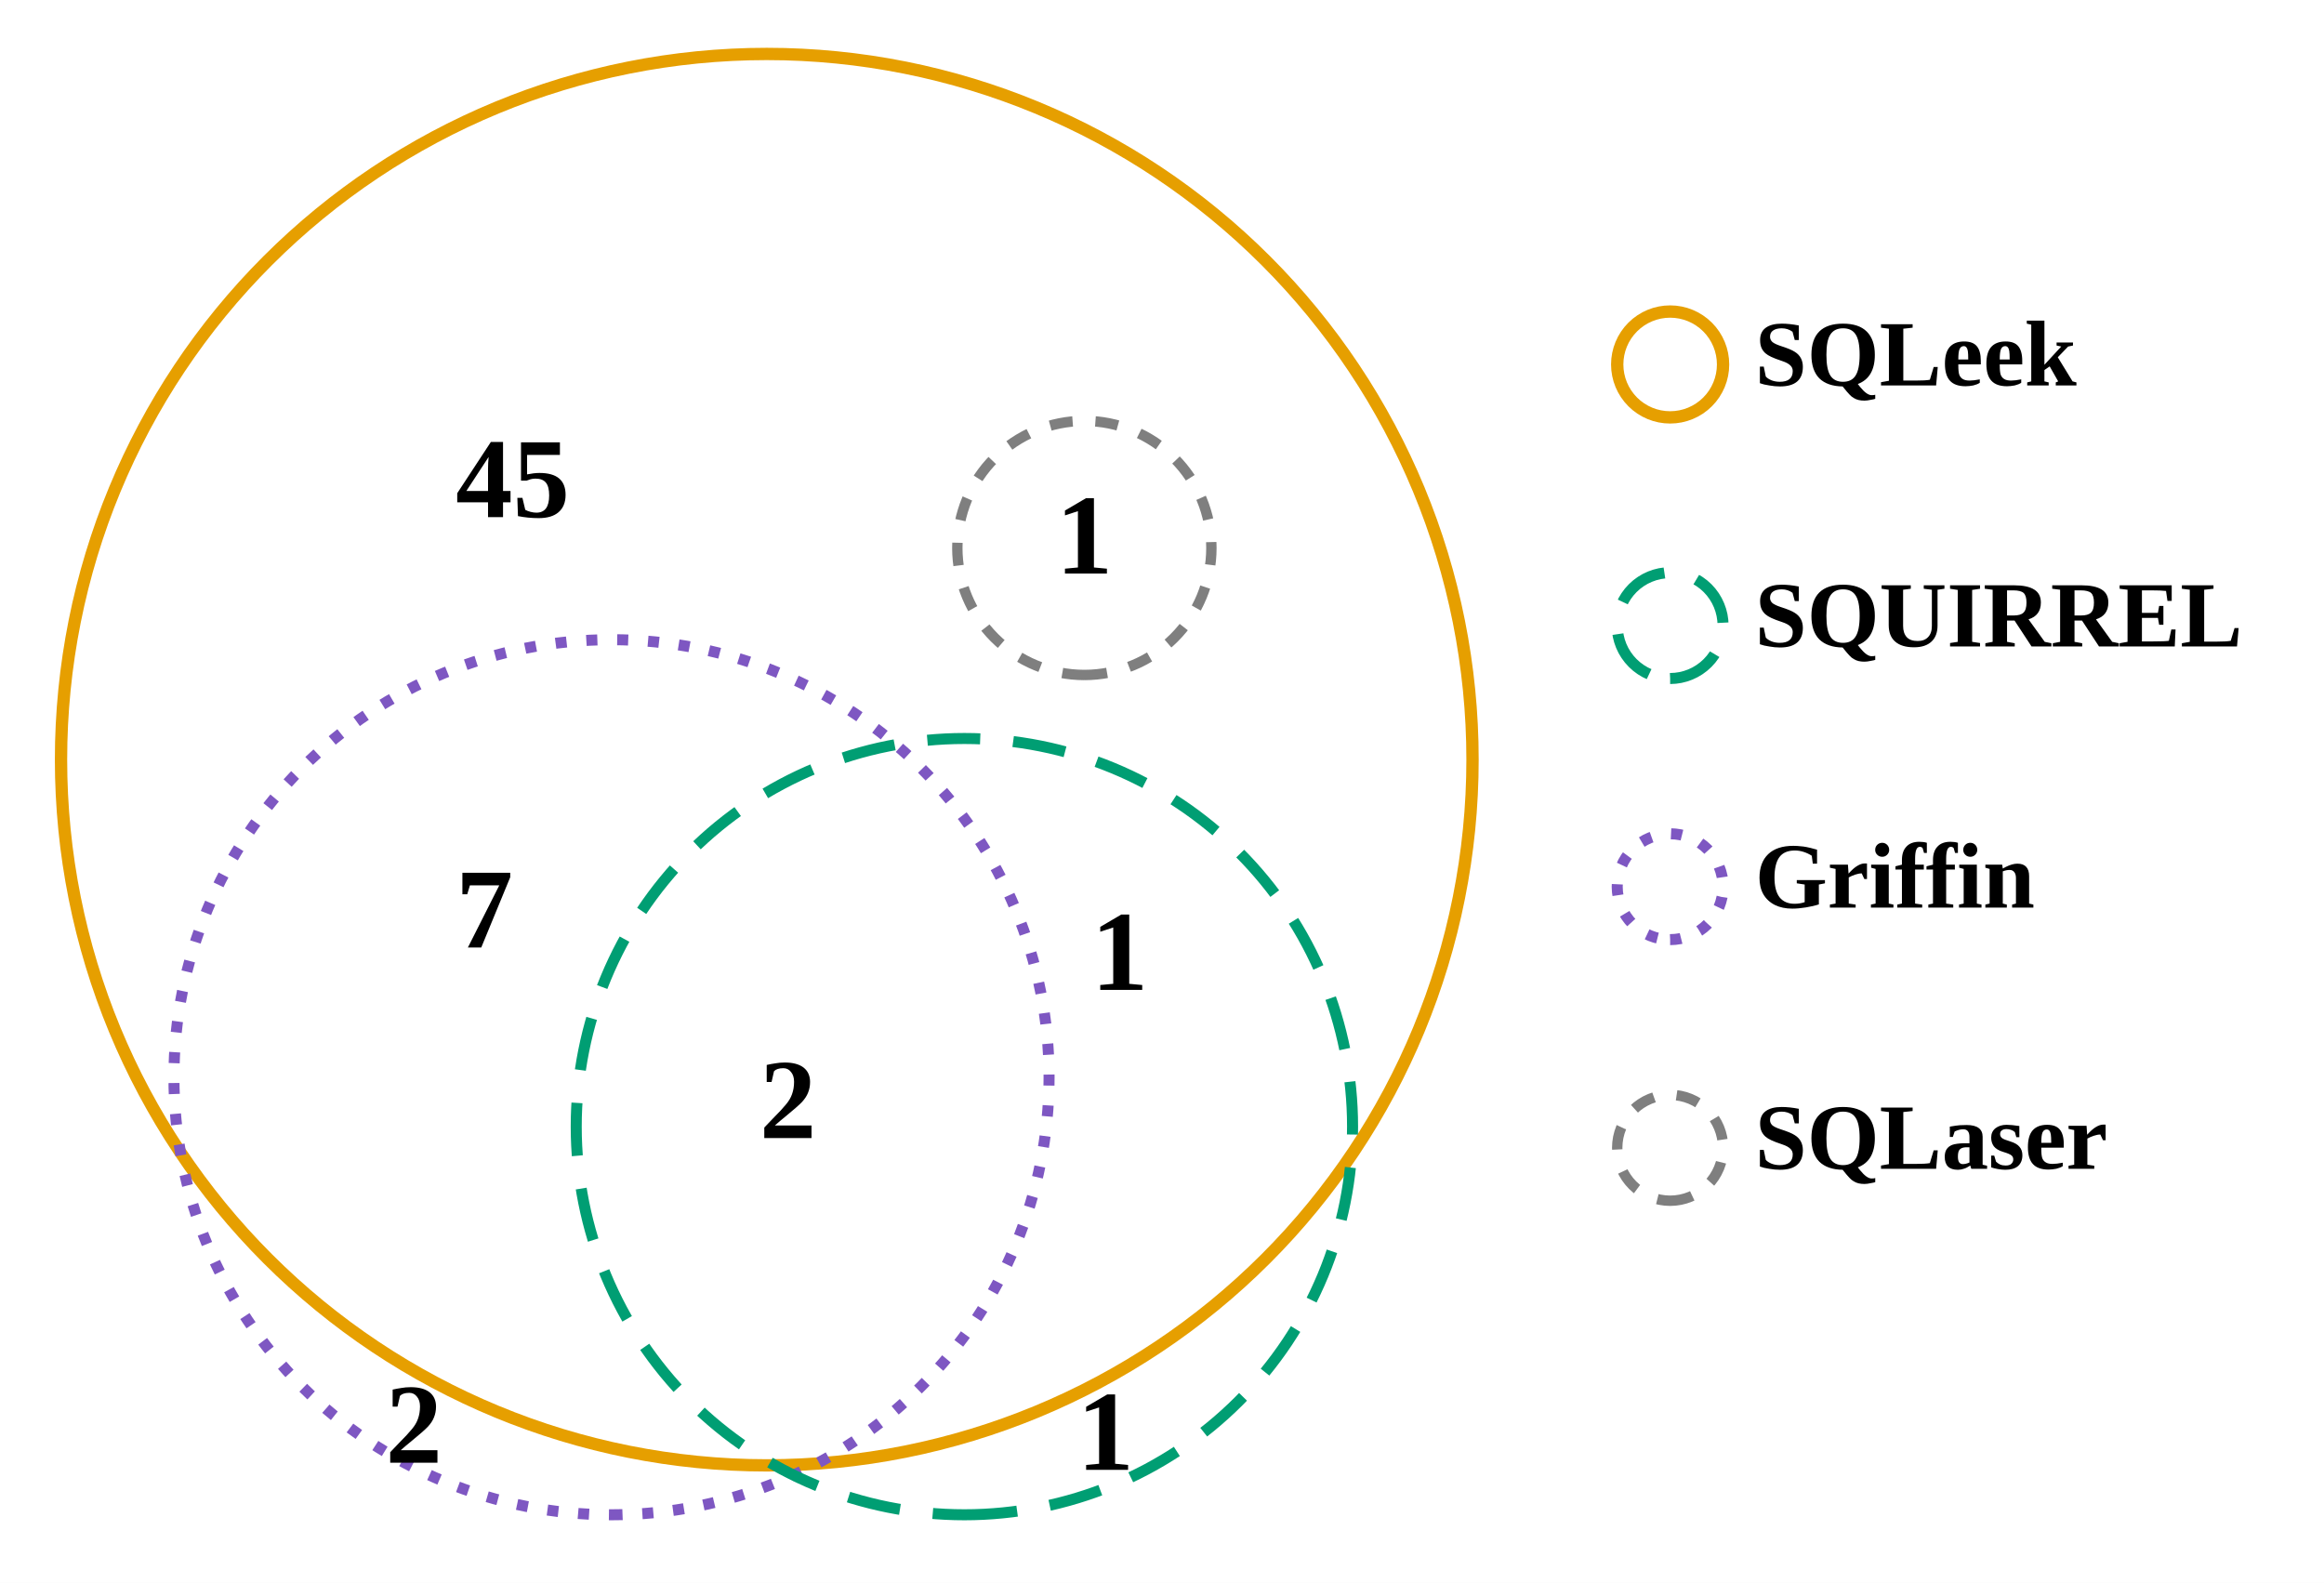
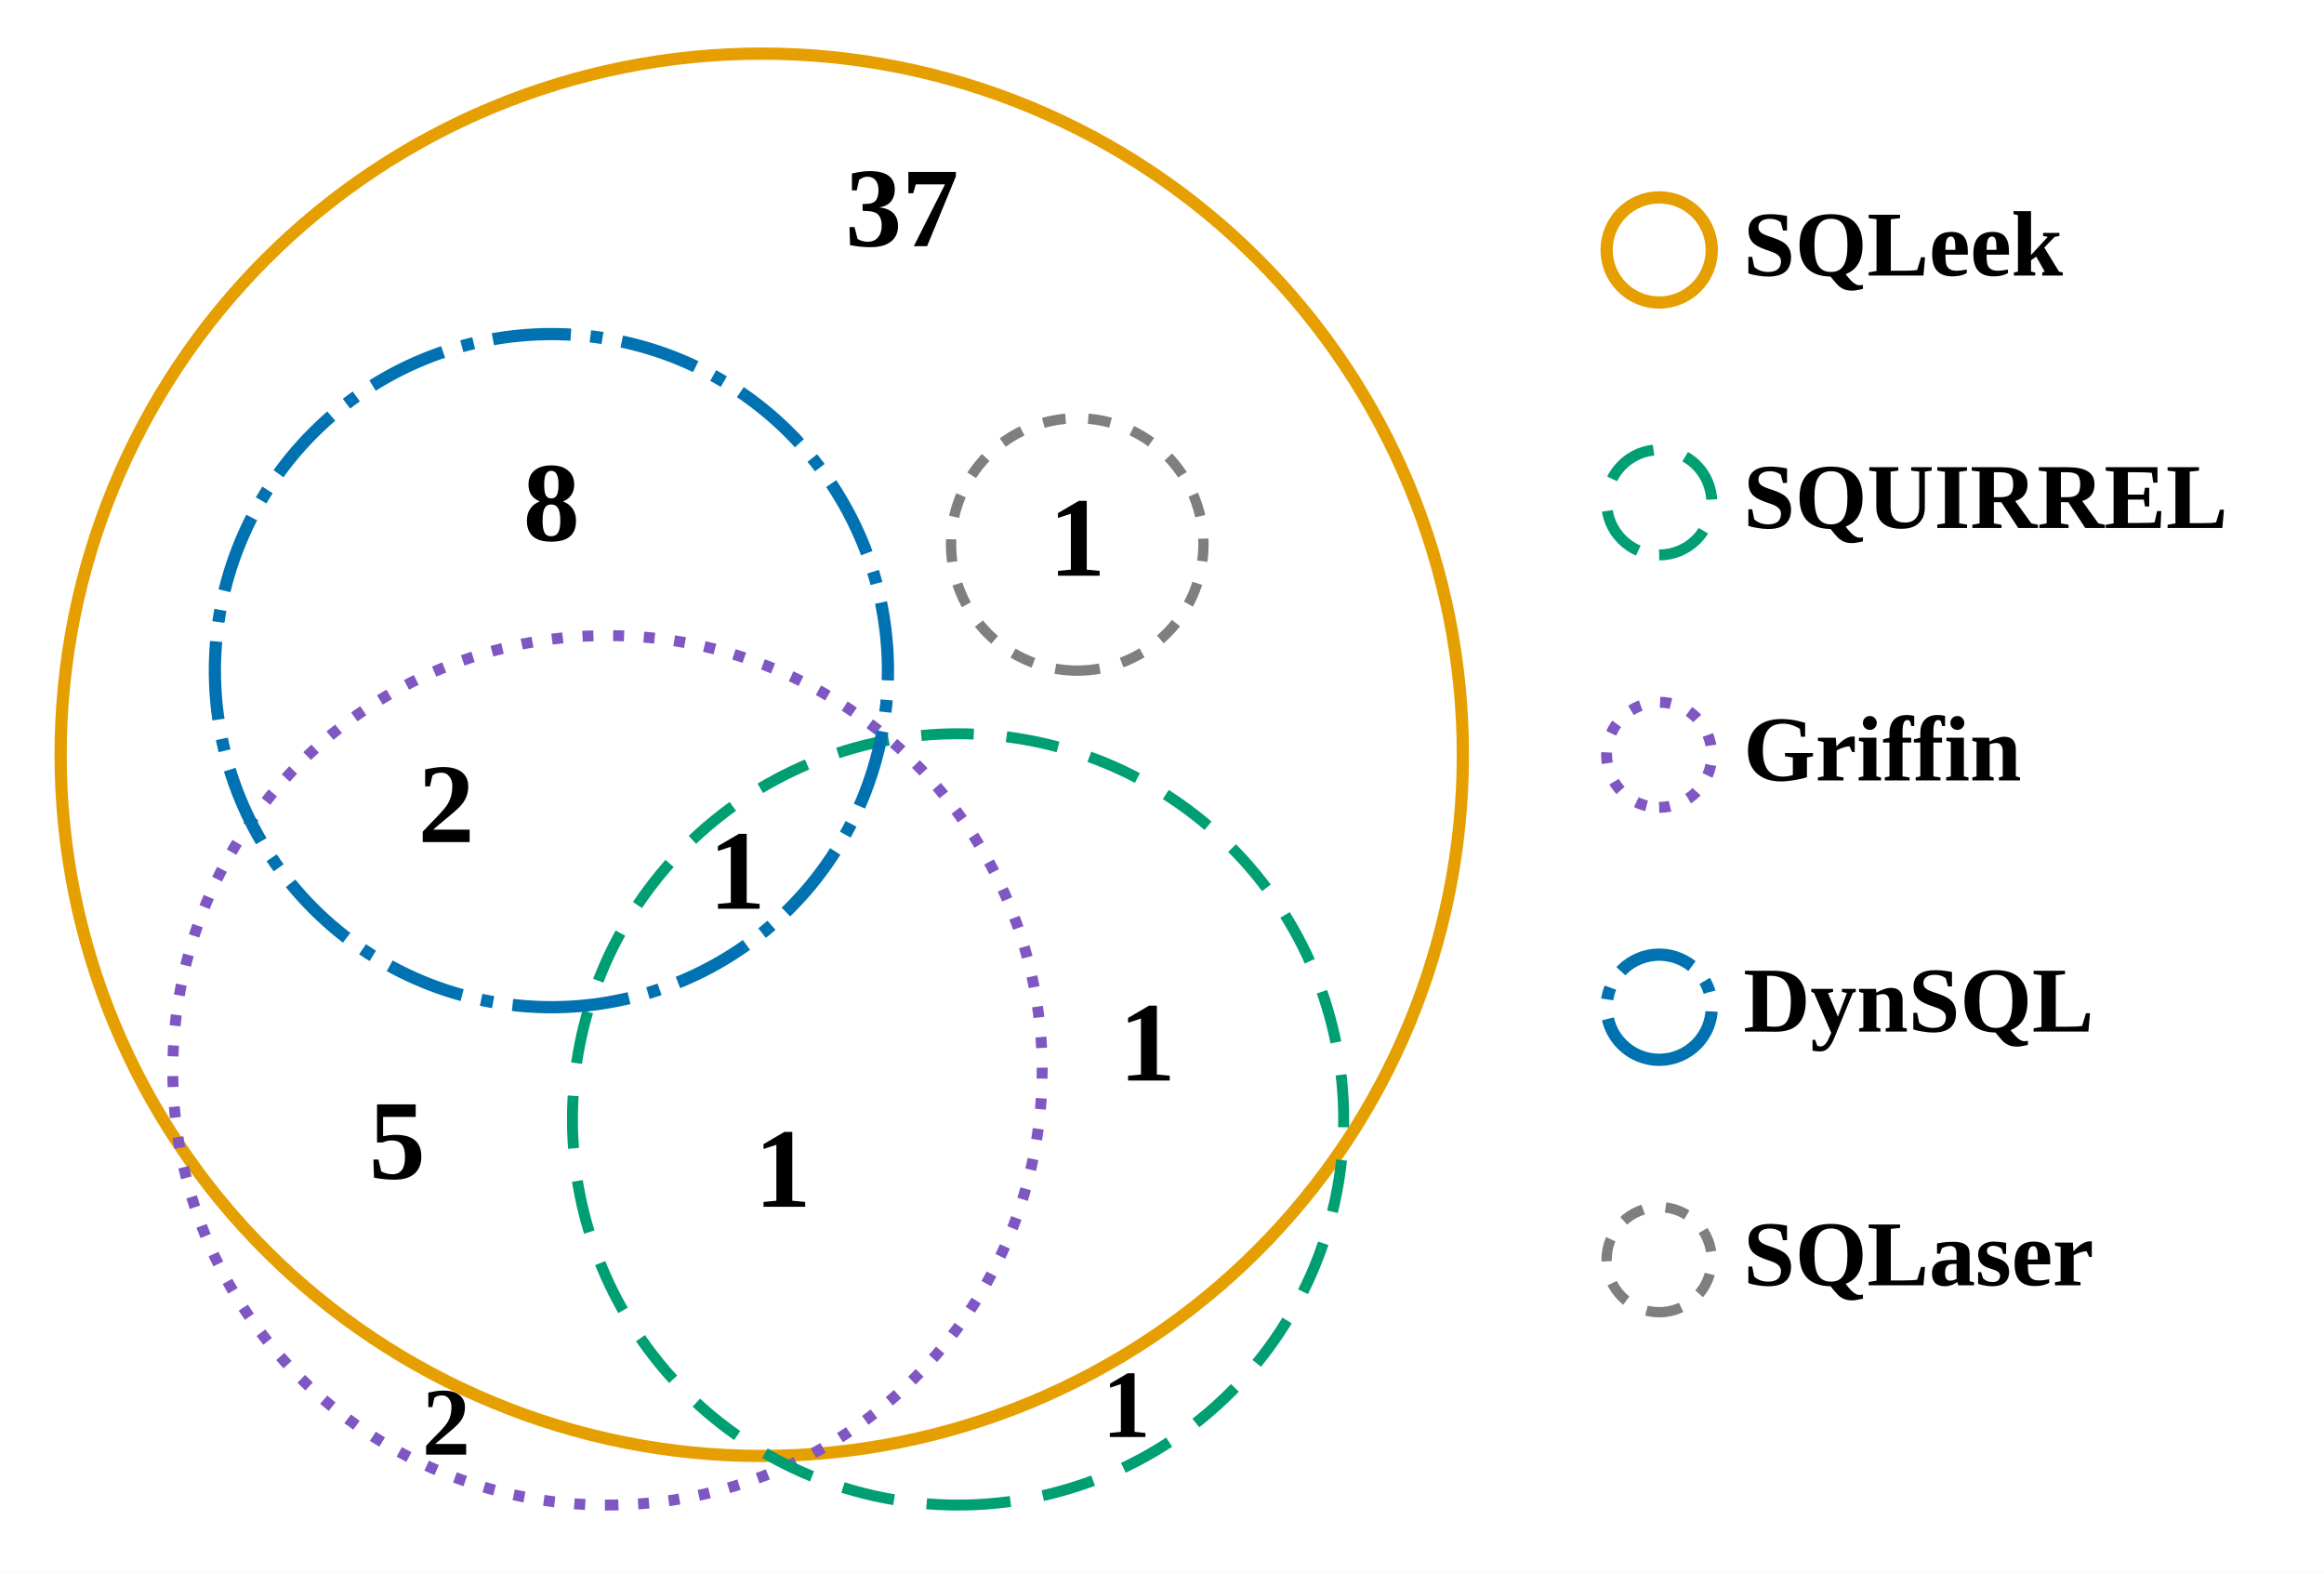
- <svg xmlns="http://www.w3.org/2000/svg" width="179.225pt" height="122.076pt" viewBox="0 0 179.225 122.076" version="1.1">
+ <svg xmlns="http://www.w3.org/2000/svg" width="180.408pt" height="122.076pt" viewBox="0 0 180.408 122.076" version="1.1">
  <defs>
    <style type="text/css">*{stroke-linejoin: round; stroke-linecap: butt}</style>
  </defs>
  <g id="figure_1">
    <g id="patch_1">
-       <path d="M 0 122.076  L 179.225 122.076  L 179.225 0  L 0 0  z " style="fill: #ffffff" />
+       <path d="M 0 122.076  L 180.408 122.076  L 180.408 0  L 0 0  z " style="fill: #ffffff" />
    </g>
    <g id="axes_1">
      <g id="patch_2">
-         <path d="M 59.133 113.016  C 73.567 113.016 87.412 107.281 97.619 97.075  C 107.826 86.868 113.56 73.023 113.56 58.589  C 113.56 44.154 107.826 30.309 97.619 20.103  C 87.412 9.896 73.567 4.161 59.133 4.161  C 44.699 4.161 30.854 9.896 20.647 20.103  C 10.44 30.309 4.706 44.154 4.706 58.589  C 4.706 73.023 10.44 86.868 20.647 97.075  C 30.854 107.281 44.699 113.016 59.133 113.016  L 59.133 113.016  z " clip-path="url(#pdc2b296143)" style="fill: none; stroke: #e69f00; stroke-width: 0.95; stroke-linejoin: miter" />
+         <path d="M 59.133 113.016  C 73.567 113.016 87.412 107.281 97.619 97.075  C 107.826 86.868 113.56 73.023 113.56 58.589  C 113.56 44.154 107.826 30.309 97.619 20.103  C 87.412 9.896 73.567 4.161 59.133 4.161  C 44.699 4.161 30.854 9.896 20.647 20.103  C 10.44 30.309 4.706 44.154 4.706 58.589  C 4.706 73.023 10.44 86.868 20.647 97.075  C 30.854 107.281 44.699 113.016 59.133 113.016  L 59.133 113.016  z " clip-path="url(#p888027a878)" style="fill: none; stroke: #e69f00; stroke-width: 0.95; stroke-linejoin: miter" />
      </g>
      <g id="patch_3">
-         <path d="M 47.159 116.826  C 56.108 116.826 64.692 113.27 71.02 106.942  C 77.348 100.614 80.904 92.03 80.904 83.081  C 80.904 74.132 77.348 65.548 71.02 59.22  C 64.692 52.892 56.108 49.336 47.159 49.336  C 38.21 49.336 29.626 52.892 23.298 59.22  C 16.97 65.548 13.414 74.132 13.414 83.081  C 13.414 92.03 16.97 100.614 23.298 106.942  C 29.626 113.27 38.21 116.826 47.159 116.826  L 47.159 116.826  z " clip-path="url(#pdc2b296143)" style="fill: none; stroke-dasharray: 0.85,1.53; stroke-dashoffset: 0; stroke: #7e57c2; stroke-width: 0.85; stroke-linejoin: miter" />
+         <path d="M 47.159 116.826  C 56.108 116.826 64.692 113.27 71.02 106.942  C 77.348 100.614 80.904 92.03 80.904 83.081  C 80.904 74.132 77.348 65.548 71.02 59.22  C 64.692 52.892 56.108 49.336 47.159 49.336  C 38.21 49.336 29.626 52.892 23.298 59.22  C 16.97 65.548 13.414 74.132 13.414 83.081  C 13.414 92.03 16.97 100.614 23.298 106.942  C 29.626 113.27 38.21 116.826 47.159 116.826  L 47.159 116.826  z " clip-path="url(#p888027a878)" style="fill: none; stroke-dasharray: 0.85,1.53; stroke-dashoffset: 0; stroke: #7e57c2; stroke-width: 0.85; stroke-linejoin: miter" />
      </g>
      <g id="patch_4">
-         <path d="M 74.373 116.826  C 82.312 116.826 89.926 113.672 95.54 108.058  C 101.154 102.445 104.308 94.83 104.308 86.891  C 104.308 78.952 101.154 71.337 95.54 65.724  C 89.926 60.11 82.312 56.956 74.373 56.956  C 66.434 56.956 58.819 60.11 53.205 65.724  C 47.592 71.337 44.438 78.952 44.438 86.891  C 44.438 94.83 47.592 102.445 53.205 108.058  C 58.819 113.672 66.434 116.826 74.373 116.826  L 74.373 116.826  z " clip-path="url(#pdc2b296143)" style="fill: none; stroke-dasharray: 4.08,2.55; stroke-dashoffset: 0; stroke: #009e73; stroke-width: 0.85; stroke-linejoin: miter" />
+         <path d="M 74.373 116.826  C 82.312 116.826 89.926 113.672 95.54 108.058  C 101.154 102.445 104.308 94.83 104.308 86.891  C 104.308 78.952 101.154 71.337 95.54 65.724  C 89.926 60.11 82.312 56.956 74.373 56.956  C 66.434 56.956 58.819 60.11 53.205 65.724  C 47.592 71.337 44.438 78.952 44.438 86.891  C 44.438 94.83 47.592 102.445 53.205 108.058  C 58.819 113.672 66.434 116.826 74.373 116.826  L 74.373 116.826  z " clip-path="url(#p888027a878)" style="fill: none; stroke-dasharray: 4.08,2.55; stroke-dashoffset: 0; stroke: #009e73; stroke-width: 0.85; stroke-linejoin: miter" />
      </g>
      <g id="patch_5">
-         <path d="M 83.625 52.057  C 86.224 52.057 88.716 51.025 90.553 49.188  C 92.39 47.351 93.422 44.859 93.422 42.261  C 93.422 39.662 92.39 37.17 90.553 35.333  C 88.716 33.496 86.224 32.464 83.625 32.464  C 81.027 32.464 78.535 33.496 76.698 35.333  C 74.861 37.17 73.828 39.662 73.828 42.261  C 73.828 44.859 74.861 47.351 76.698 49.188  C 78.535 51.025 81.027 52.057 83.625 52.057  L 83.625 52.057  z " clip-path="url(#pdc2b296143)" style="fill: none; stroke-dasharray: 1.76,1.76; stroke-dashoffset: 0; stroke: #7f7f7f; stroke-width: 0.8; stroke-linejoin: miter" />
+         <path d="M 42.805 78.183  C 49.733 78.183 56.379 75.43 61.278 70.531  C 66.177 65.632 68.93 58.986 68.93 52.057  C 68.93 45.129 66.177 38.483 61.278 33.584  C 56.379 28.685 49.733 25.932 42.805 25.932  C 35.876 25.932 29.231 28.685 24.332 33.584  C 19.432 38.483 16.68 45.129 16.68 52.057  C 16.68 58.986 19.432 65.632 24.332 70.531  C 29.231 75.43 35.876 78.183 42.805 78.183  L 42.805 78.183  z " clip-path="url(#p888027a878)" style="fill: none; stroke-dasharray: 6.08,1.52,0.95,1.52; stroke-dashoffset: 0; stroke: #0072b2; stroke-width: 0.95; stroke-linejoin: miter" />
      </g>
      <g id="patch_6">
-         <path d="M 128.8 32.191  C 129.883 32.191 130.921 31.761 131.687 30.996  C 132.452 30.23 132.882 29.192 132.882 28.109  C 132.882 27.027 132.452 25.988 131.687 25.223  C 130.921 24.457 129.883 24.027 128.8 24.027  C 127.718 24.027 126.679 24.457 125.914 25.223  C 125.148 25.988 124.718 27.027 124.718 28.109  C 124.718 29.192 125.148 30.23 125.914 30.996  C 126.679 31.761 127.718 32.191 128.8 32.191  L 128.8 32.191  z " clip-path="url(#pdc2b296143)" style="fill: none; stroke: #e69f00; stroke-width: 0.95; stroke-linejoin: miter" />
+         <path d="M 83.625 52.057  C 86.224 52.057 88.716 51.025 90.553 49.188  C 92.39 47.351 93.422 44.859 93.422 42.261  C 93.422 39.662 92.39 37.17 90.553 35.333  C 88.716 33.496 86.224 32.464 83.625 32.464  C 81.027 32.464 78.535 33.496 76.698 35.333  C 74.861 37.17 73.828 39.662 73.828 42.261  C 73.828 44.859 74.861 47.351 76.698 49.188  C 78.535 51.025 81.027 52.057 83.625 52.057  L 83.625 52.057  z " clip-path="url(#p888027a878)" style="fill: none; stroke-dasharray: 1.76,1.76; stroke-dashoffset: 0; stroke: #7f7f7f; stroke-width: 0.8; stroke-linejoin: miter" />
      </g>
      <g id="patch_7">
-         <path d="M 128.8 52.33  C 129.883 52.33 130.921 51.9 131.687 51.134  C 132.452 50.369 132.882 49.33 132.882 48.248  C 132.882 47.165 132.452 46.127 131.687 45.361  C 130.921 44.596 129.883 44.166 128.8 44.166  C 127.718 44.166 126.679 44.596 125.914 45.361  C 125.148 46.127 124.718 47.165 124.718 48.248  C 124.718 49.33 125.148 50.369 125.914 51.134  C 126.679 51.9 127.718 52.33 128.8 52.33  L 128.8 52.33  z " clip-path="url(#pdc2b296143)" style="fill: none; stroke-dasharray: 4.08,2.55; stroke-dashoffset: 0; stroke: #009e73; stroke-width: 0.85; stroke-linejoin: miter" />
+         <path d="M 128.8 23.483  C 129.883 23.483 130.921 23.053 131.687 22.287  C 132.452 21.522 132.882 20.484 132.882 19.401  C 132.882 18.318 132.452 17.28 131.687 16.515  C 130.921 15.749 129.883 15.319 128.8 15.319  C 127.718 15.319 126.679 15.749 125.914 16.515  C 125.148 17.28 124.718 18.318 124.718 19.401  C 124.718 20.484 125.148 21.522 125.914 22.287  C 126.679 23.053 127.718 23.483 128.8 23.483  L 128.8 23.483  z " clip-path="url(#p888027a878)" style="fill: none; stroke: #e69f00; stroke-width: 0.95; stroke-linejoin: miter" />
      </g>
      <g id="patch_8">
-         <path d="M 128.8 72.468  C 129.883 72.468 130.921 72.038 131.687 71.272  C 132.452 70.507 132.882 69.468 132.882 68.386  C 132.882 67.303 132.452 66.265 131.687 65.499  C 130.921 64.734 129.883 64.304 128.8 64.304  C 127.718 64.304 126.679 64.734 125.914 65.499  C 125.148 66.265 124.718 67.303 124.718 68.386  C 124.718 69.468 125.148 70.507 125.914 71.272  C 126.679 72.038 127.718 72.468 128.8 72.468  L 128.8 72.468  z " clip-path="url(#pdc2b296143)" style="fill: none; stroke-dasharray: 0.85,1.53; stroke-dashoffset: 0; stroke: #7e57c2; stroke-width: 0.85; stroke-linejoin: miter" />
+         <path d="M 128.8 43.077  C 129.883 43.077 130.921 42.647 131.687 41.881  C 132.452 41.116 132.882 40.077 132.882 38.995  C 132.882 37.912 132.452 36.874 131.687 36.108  C 130.921 35.343 129.883 34.913 128.8 34.913  C 127.718 34.913 126.679 35.343 125.914 36.108  C 125.148 36.874 124.718 37.912 124.718 38.995  C 124.718 40.077 125.148 41.116 125.914 41.881  C 126.679 42.647 127.718 43.077 128.8 43.077  L 128.8 43.077  z " clip-path="url(#p888027a878)" style="fill: none; stroke-dasharray: 4.08,2.55; stroke-dashoffset: 0; stroke: #009e73; stroke-width: 0.85; stroke-linejoin: miter" />
      </g>
      <g id="patch_9">
-         <path d="M 128.8 92.606  C 129.883 92.606 130.921 92.176 131.687 91.41  C 132.452 90.645 132.882 89.606 132.882 88.524  C 132.882 87.441 132.452 86.403 131.687 85.637  C 130.921 84.872 129.883 84.442 128.8 84.442  C 127.718 84.442 126.679 84.872 125.914 85.637  C 125.148 86.403 124.718 87.441 124.718 88.524  C 124.718 89.606 125.148 90.645 125.914 91.41  C 126.679 92.176 127.718 92.606 128.8 92.606  L 128.8 92.606  z " clip-path="url(#pdc2b296143)" style="fill: none; stroke-dasharray: 1.76,1.76; stroke-dashoffset: 0; stroke: #7f7f7f; stroke-width: 0.8; stroke-linejoin: miter" />
+         <path d="M 128.8 62.671  C 129.883 62.671 130.921 62.241 131.687 61.475  C 132.452 60.71 132.882 59.671 132.882 58.589  C 132.882 57.506 132.452 56.468 131.687 55.702  C 130.921 54.937 129.883 54.507 128.8 54.507  C 127.718 54.507 126.679 54.937 125.914 55.702  C 125.148 56.468 124.718 57.506 124.718 58.589  C 124.718 59.671 125.148 60.71 125.914 61.475  C 126.679 62.241 127.718 62.671 128.8 62.671  L 128.8 62.671  z " clip-path="url(#p888027a878)" style="fill: none; stroke-dasharray: 0.85,1.53; stroke-dashoffset: 0; stroke: #7e57c2; stroke-width: 0.85; stroke-linejoin: miter" />
+       </g>
+       <g id="patch_10">
+         <path d="M 128.8 82.265  C 129.883 82.265 130.921 81.835 131.687 81.069  C 132.452 80.304 132.882 79.265 132.882 78.183  C 132.882 77.1 132.452 76.062 131.687 75.296  C 130.921 74.531 129.883 74.101 128.8 74.101  C 127.718 74.101 126.679 74.531 125.914 75.296  C 125.148 76.062 124.718 77.1 124.718 78.183  C 124.718 79.265 125.148 80.304 125.914 81.069  C 126.679 81.835 127.718 82.265 128.8 82.265  L 128.8 82.265  z " clip-path="url(#p888027a878)" style="fill: none; stroke-dasharray: 6.08,1.52,0.95,1.52; stroke-dashoffset: 0; stroke: #0072b2; stroke-width: 0.95; stroke-linejoin: miter" />
+       </g>
+       <g id="patch_11">
+         <path d="M 128.8 101.859  C 129.883 101.859 130.921 101.428 131.687 100.663  C 132.452 99.897 132.882 98.859 132.882 97.776  C 132.882 96.694 132.452 95.656 131.687 94.89  C 130.921 94.125 129.883 93.694 128.8 93.694  C 127.718 93.694 126.679 94.125 125.914 94.89  C 125.148 95.656 124.718 96.694 124.718 97.776  C 124.718 98.859 125.148 99.897 125.914 100.663  C 126.679 101.428 127.718 101.859 128.8 101.859  L 128.8 101.859  z " clip-path="url(#p888027a878)" style="fill: none; stroke-dasharray: 1.76,1.76; stroke-dashoffset: 0; stroke: #7f7f7f; stroke-width: 0.8; stroke-linejoin: miter" />
      </g>
      <g id="text_1">
-         <text style="font-weight: 700; font-size: 8.8px; font-family: 'Times New Roman', 'Times', 'Nimbus Roman', 'DejaVu Serif', serif; text-anchor: middle" x="39.539" y="39.879" transform="rotate(-0 39.53918 39.87879)">45</text>
+         <text style="font-weight: 700; font-size: 8.8px; font-family: 'Times New Roman', 'Times', 'Nimbus Roman', 'DejaVu Serif', serif; text-anchor: middle" x="70.019" y="19.108" transform="rotate(-0 70.01852 19.10792)">37</text>
      </g>
      <g id="text_2">
-         <text style="font-weight: 700; font-size: 8.8px; font-family: 'Times New Roman', 'Times', 'Nimbus Roman', 'DejaVu Serif', serif; text-anchor: middle" x="83.625" y="44.233" transform="rotate(-0 83.62537 44.23298)">1</text>
+         <text style="font-weight: 700; font-size: 8.8px; font-family: 'Times New Roman', 'Times', 'Nimbus Roman', 'DejaVu Serif', serif; text-anchor: middle" x="83.625" y="44.689" transform="rotate(-0 83.62537 44.6888)">1</text>
      </g>
      <g id="text_3">
-         <text style="font-weight: 700; font-size: 8.8px; font-family: 'Times New Roman', 'Times', 'Nimbus Roman', 'DejaVu Serif', serif; text-anchor: middle" x="86.347" y="76.345" transform="rotate(-0 86.34674 76.34515)">1</text>
+         <text style="font-weight: 700; font-size: 8.8px; font-family: 'Times New Roman', 'Times', 'Nimbus Roman', 'DejaVu Serif', serif; text-anchor: middle" x="89.068" y="83.877" transform="rotate(-0 89.06811 83.87652)">1</text>
      </g>
      <g id="text_4">
-         <text style="font-weight: 700; font-size: 8.8px; font-family: 'Times New Roman', 'Times', 'Nimbus Roman', 'DejaVu Serif', serif; text-anchor: middle" x="60.766" y="87.775" transform="rotate(-0 60.76586 87.7749)">2</text>
+         <text style="font-weight: 700; font-size: 8.8px; font-family: 'Times New Roman', 'Times', 'Nimbus Roman', 'DejaVu Serif', serif; text-anchor: middle" x="60.766" y="93.673" transform="rotate(-0 60.76586 93.67346)">1</text>
      </g>
      <g id="text_5">
-         <text style="font-weight: 700; font-size: 8.8px; font-family: 'Times New Roman', 'Times', 'Nimbus Roman', 'DejaVu Serif', serif; text-anchor: middle" x="37.362" y="73.08" transform="rotate(-0 37.36208 73.07951)">7</text>
+         <text style="font-weight: 700; font-size: 8.8px; font-family: 'Times New Roman', 'Times', 'Nimbus Roman', 'DejaVu Serif', serif; text-anchor: middle" x="30.831" y="91.496" transform="rotate(-0 30.83079 91.49636)">5</text>
      </g>
      <g id="text_6">
-         <text style="font-weight: 700; font-size: 8.8px; font-family: 'Times New Roman', 'Times', 'Nimbus Roman', 'DejaVu Serif', serif; text-anchor: middle" x="85.258" y="113.356" transform="rotate(-0 85.25819 113.3558)">1</text>
+         <text style="font-weight: 700; font-size: 7.5px; font-family: 'Times New Roman', 'Times', 'Nimbus Roman', 'DejaVu Serif', serif; text-anchor: middle" x="87.435" y="111.548" transform="rotate(-0 87.43529 111.5479)">1</text>
      </g>
      <g id="text_7">
-         <text style="font-weight: 700; font-size: 8.8px; font-family: 'Times New Roman', 'Times', 'Nimbus Roman', 'DejaVu Serif', serif; text-anchor: middle" x="31.919" y="112.812" transform="rotate(-0 31.91934 112.8115)">2</text>
+         <text style="font-weight: 700; font-size: 7.5px; font-family: 'Times New Roman', 'Times', 'Nimbus Roman', 'DejaVu Serif', serif; text-anchor: middle" x="34.641" y="112.909" transform="rotate(-0 34.64071 112.9086)">2</text>
      </g>
      <g id="text_8">
-         <text style="font-weight: 700; font-size: 7.2px; font-family: 'Times New Roman', 'Times', 'Nimbus Roman', 'DejaVu Serif', serif; text-anchor: start" x="135.331" y="29.723" transform="rotate(-0 135.3314 29.72324)">SQLeek</text>
+         <text style="font-weight: 700; font-size: 8.8px; font-family: 'Times New Roman', 'Times', 'Nimbus Roman', 'DejaVu Serif', serif; text-anchor: middle" x="42.805" y="41.967" transform="rotate(-0 42.80482 41.96743)">8</text>
      </g>
      <g id="text_9">
-         <text style="font-weight: 700; font-size: 7.2px; font-family: 'Times New Roman', 'Times', 'Nimbus Roman', 'DejaVu Serif', serif; text-anchor: start" x="135.331" y="49.861" transform="rotate(-0 135.3314 49.86137)">SQUIRREL</text>
+         <text style="font-weight: 700; font-size: 8.8px; font-family: 'Times New Roman', 'Times', 'Nimbus Roman', 'DejaVu Serif', serif; text-anchor: middle" x="34.641" y="65.371" transform="rotate(-0 34.64071 65.37121)">2</text>
      </g>
      <g id="text_10">
-         <text style="font-weight: 700; font-size: 7.2px; font-family: 'Times New Roman', 'Times', 'Nimbus Roman', 'DejaVu Serif', serif; text-anchor: start" x="135.331" y="70" transform="rotate(-0 135.3314 69.99951)">Griffin</text>
+         <text style="font-weight: 700; font-size: 8.8px; font-family: 'Times New Roman', 'Times', 'Nimbus Roman', 'DejaVu Serif', serif; text-anchor: middle" x="57.228" y="70.542" transform="rotate(-0 57.22808 70.54181)">1</text>
      </g>
      <g id="text_11">
-         <text style="font-weight: 700; font-size: 7.2px; font-family: 'Times New Roman', 'Times', 'Nimbus Roman', 'DejaVu Serif', serif; text-anchor: start" x="135.331" y="90.138" transform="rotate(-0 135.3314 90.13765)">SQLaser</text>
+         <text style="font-weight: 700; font-size: 7.2px; font-family: 'Times New Roman', 'Times', 'Nimbus Roman', 'DejaVu Serif', serif; text-anchor: start" x="135.331" y="21.388" transform="rotate(-0 135.3314 21.38779)">SQLeek</text>
+       </g>
+       <g id="text_12">
+         <text style="font-weight: 700; font-size: 7.2px; font-family: 'Times New Roman', 'Times', 'Nimbus Roman', 'DejaVu Serif', serif; text-anchor: start" x="135.331" y="40.982" transform="rotate(-0 135.3314 40.98165)">SQUIRREL</text>
+       </g>
+       <g id="text_13">
+         <text style="font-weight: 700; font-size: 7.2px; font-family: 'Times New Roman', 'Times', 'Nimbus Roman', 'DejaVu Serif', serif; text-anchor: start" x="135.331" y="60.576" transform="rotate(-0 135.3314 60.57552)">Griffin</text>
+       </g>
+       <g id="text_14">
+         <text style="font-weight: 700; font-size: 7.2px; font-family: 'Times New Roman', 'Times', 'Nimbus Roman', 'DejaVu Serif', serif; text-anchor: start" x="135.331" y="80.067" transform="rotate(-0 135.3314 80.067)">DynSQL</text>
+       </g>
+       <g id="text_15">
+         <text style="font-weight: 700; font-size: 7.2px; font-family: 'Times New Roman', 'Times', 'Nimbus Roman', 'DejaVu Serif', serif; text-anchor: start" x="135.331" y="99.763" transform="rotate(-0 135.3314 99.76324)">SQLaser</text>
      </g>
    </g>
  </g>
  <defs>
-     <clipPath id="pdc2b296143">
+     <clipPath id="p888027a878">
      <rect x="1.44" y="1.44" width="176.345" height="119.196" />
    </clipPath>
  </defs>
</svg>
